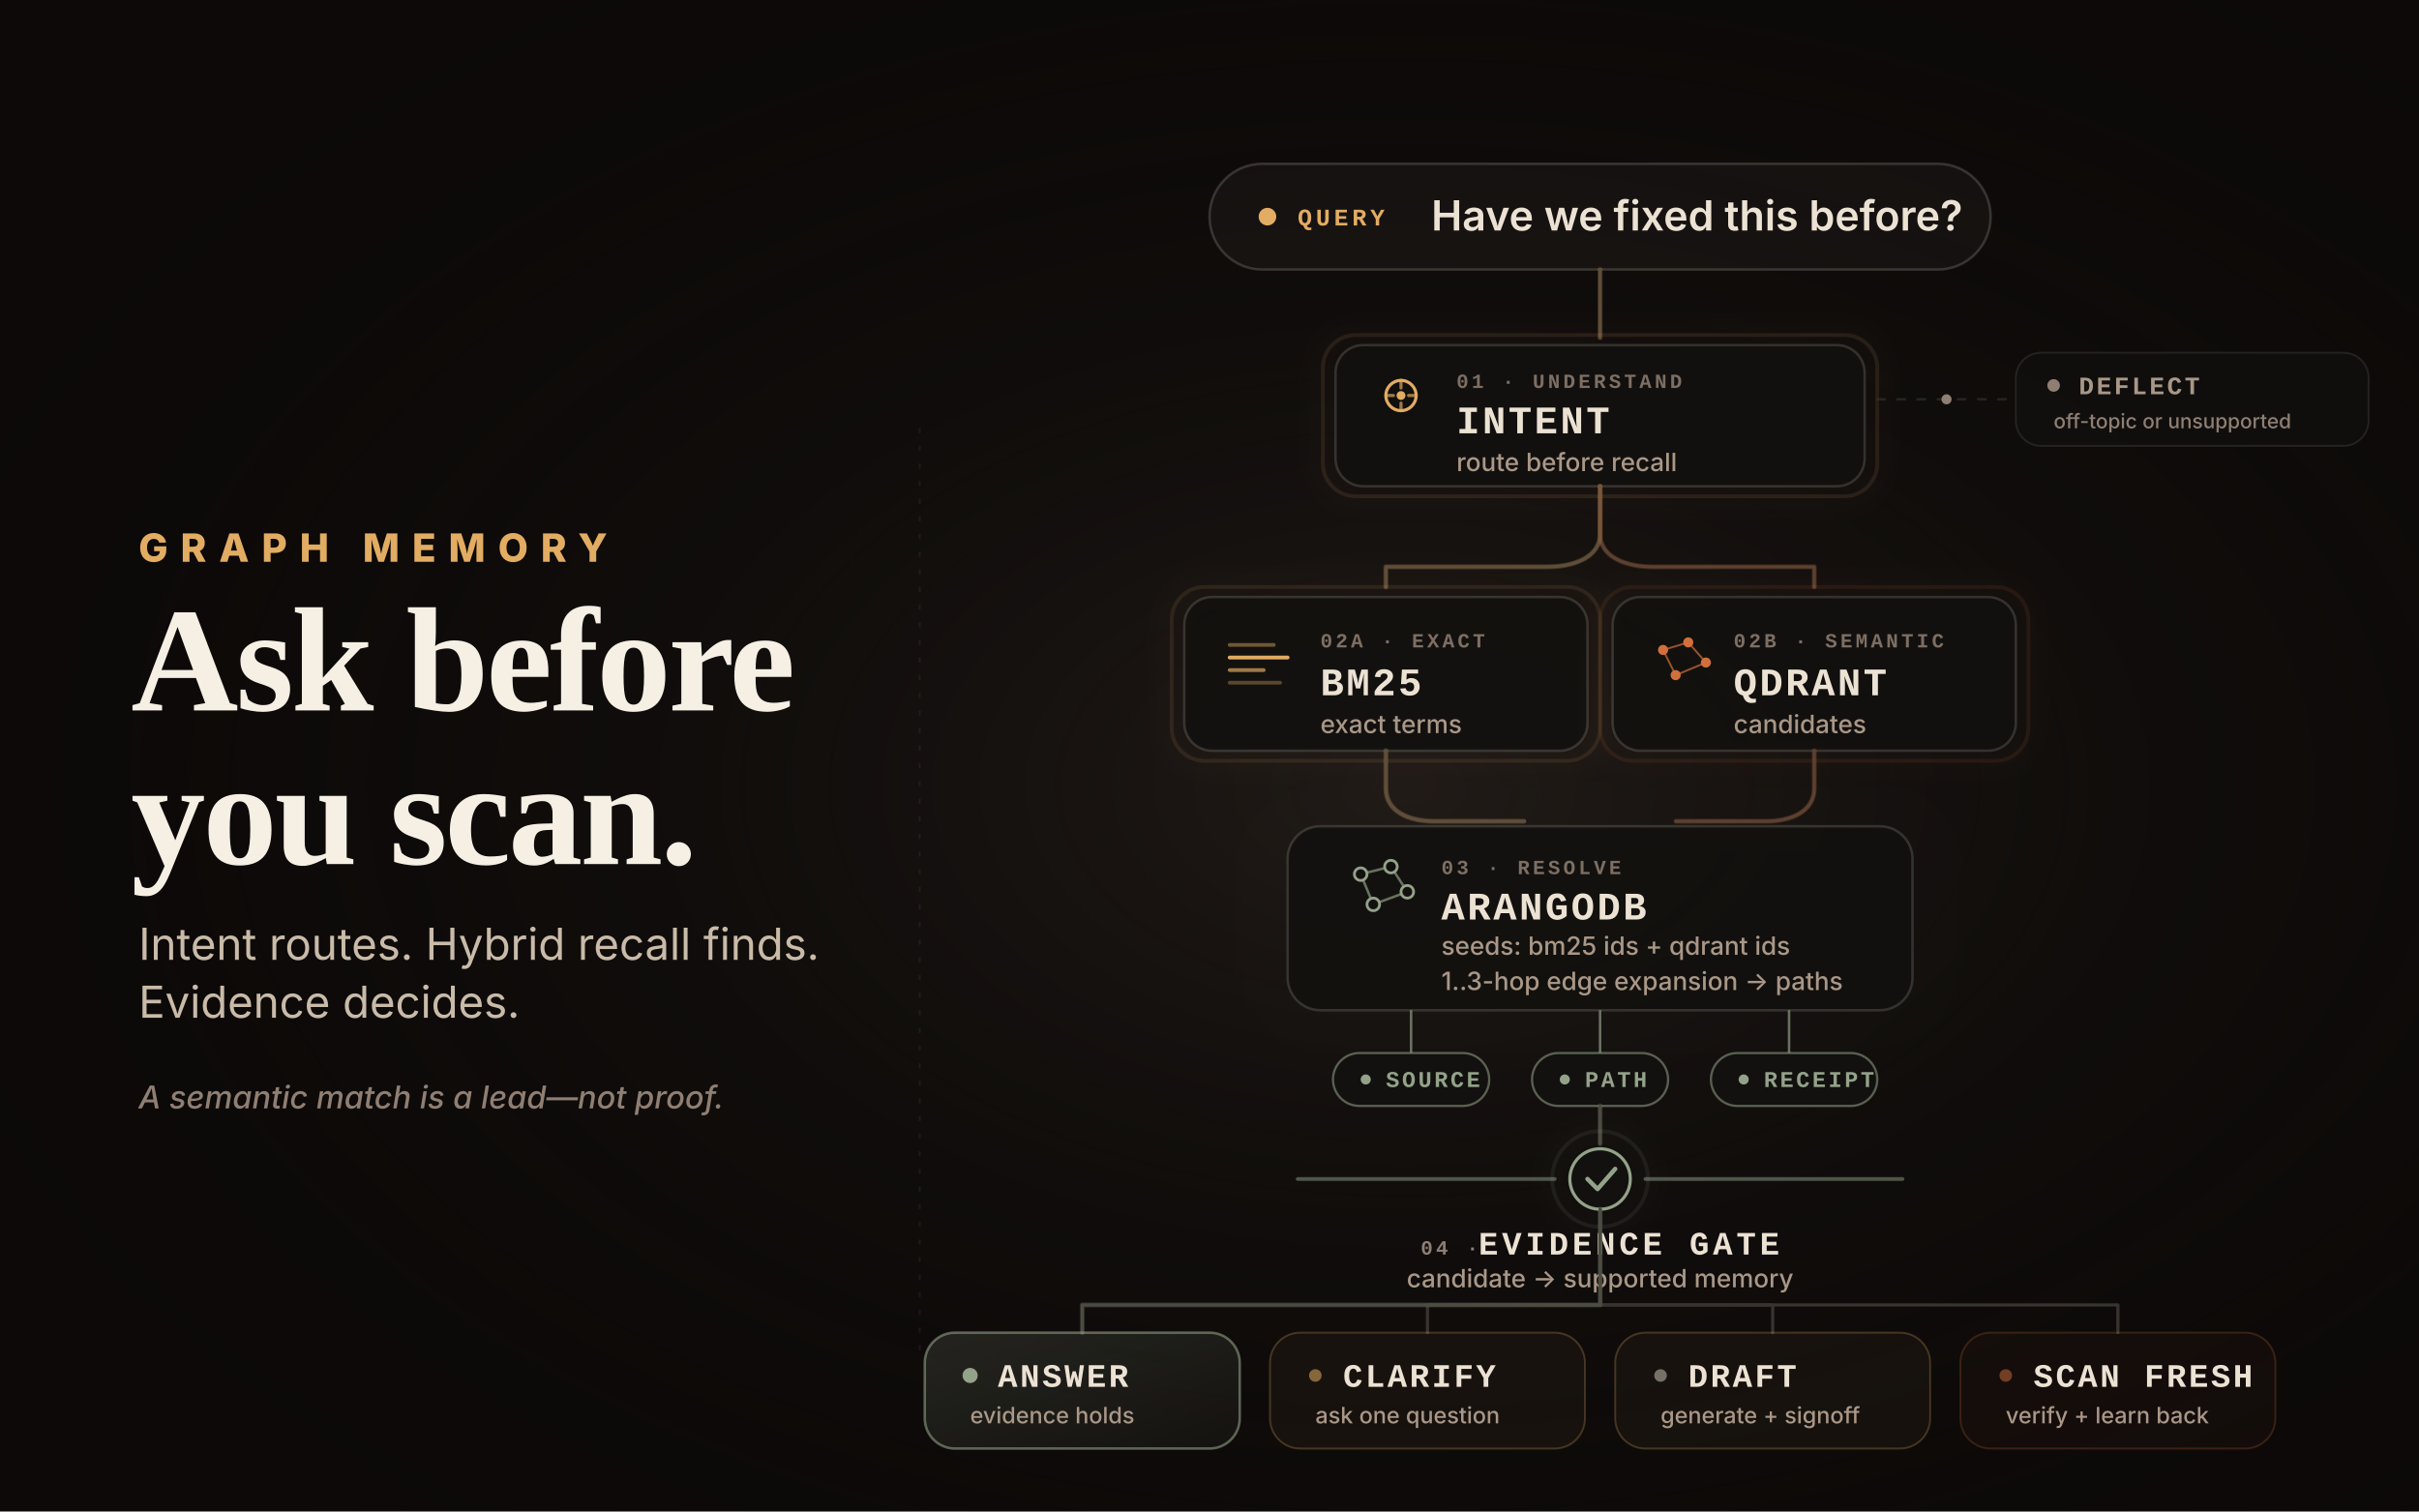
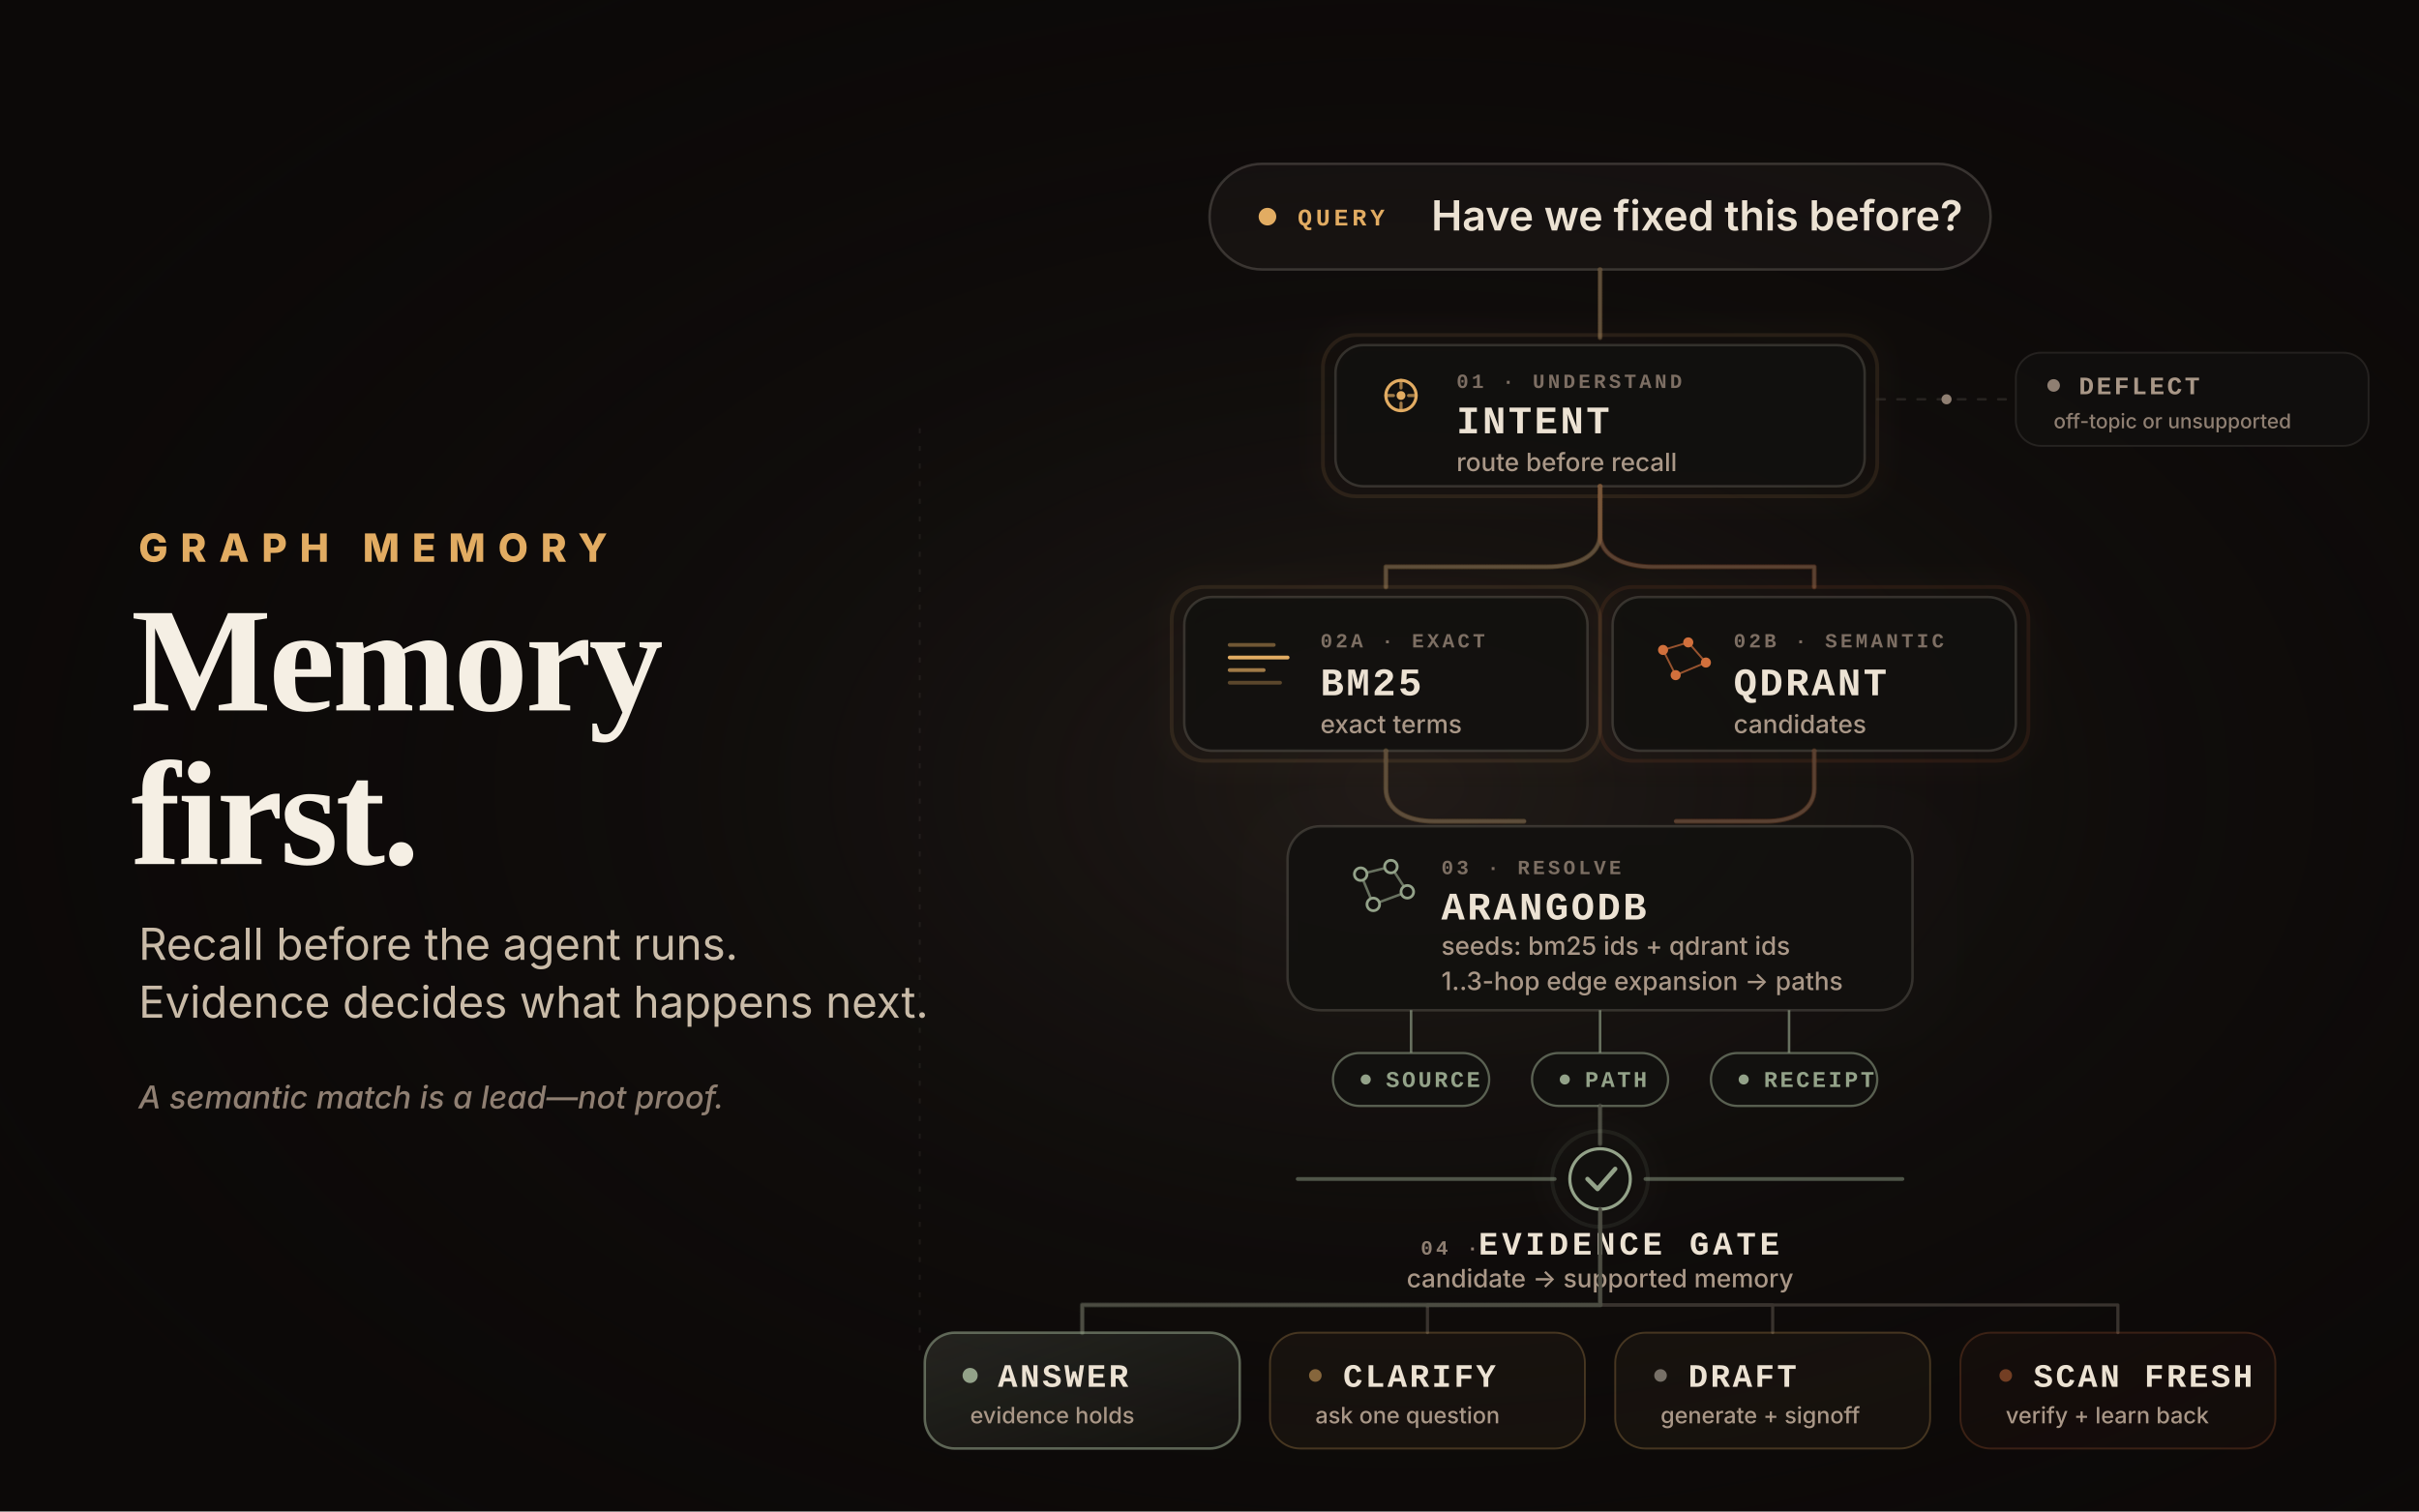
<svg xmlns="http://www.w3.org/2000/svg" viewBox="0 0 1920 1200" width="1920" height="1200" role="img" aria-labelledby="memory-pipeline-title memory-pipeline-desc" tabindex="0">
  <defs>
    <radialGradient id="bg-glow" cx="58%" cy="52%" r="66%">
      <stop offset="0" stop-color="#261f1b" stop-opacity="0.78" />
      <stop offset="0.46" stop-color="#151210" stop-opacity="0.42" />
      <stop offset="1" stop-color="#0c0908" stop-opacity="0" />
    </radialGradient>
    <linearGradient id="answer-fill" x1="0" y1="0" x2="1" y2="1">
      <stop offset="0" stop-color="#93a289" stop-opacity="0.17" />
      <stop offset="1" stop-color="#93a289" stop-opacity="0.05" />
    </linearGradient>
    <filter id="soft-glow" x="-80%" y="-80%" width="260%" height="260%">
      <feGaussianBlur stdDeviation="10" result="blur" />
      <feMerge>
        <feMergeNode in="blur" />
        <feMergeNode in="SourceGraphic" />
      </feMerge>
    </filter>
    <filter id="wide-glow" x="-120%" y="-120%" width="340%" height="340%">
      <feGaussianBlur stdDeviation="22" />
    </filter>
    <style>
      #memory-pipeline .sans {
        font-family: Inter, ui-sans-serif, system-ui, -apple-system, BlinkMacSystemFont, "Segoe UI", sans-serif;
      }
      #memory-pipeline .mono {
        font-family: ui-monospace, SFMono-Regular, Menlo, Monaco, Consolas, "Liberation Mono", monospace;
      }
      #memory-pipeline .eyebrow {
        fill: #e2ac62;
        font-size: 31px;
        font-weight: 760;
        letter-spacing: 10px;
      }
      #memory-pipeline .serif {
        font-family: Fraunces, Georgia, "Times New Roman", serif;
      }
      #memory-pipeline .headline {
        fill: #f5efe4;
        font-size: 118px;
        font-weight: 720;
        letter-spacing: -2px;
      }
      #memory-pipeline .subhead {
        fill: #c9bba8;
        font-size: 35px;
        font-weight: 430;
      }
      #memory-pipeline .footer {
        fill: #8f7f72;
        font-size: 25px;
        font-weight: 480;
        font-style: italic;
      }
      #memory-pipeline .step {
        fill: #8f7f72;
        font-size: 16px;
        font-weight: 620;
        letter-spacing: 2.5px;
        opacity: 0.85;
      }
      #memory-pipeline .stage-name {
        fill: #ece2d3;
        font-size: 31px;
        font-weight: 760;
        letter-spacing: 2px;
      }
      #memory-pipeline .stage-note {
        fill: #a99787;
        font-size: 20px;
        font-weight: 480;
      }
      #memory-pipeline .query-label {
        fill: #e2ac62;
        font-size: 19px;
        font-weight: 760;
        letter-spacing: 3px;
      }
      #memory-pipeline .query-text {
        fill: #ece2d3;
        font-size: 33px;
        font-weight: 570;
      }
      #memory-pipeline .token-label {
        fill: #93a289;
        font-size: 18px;
        font-weight: 730;
        letter-spacing: 2px;
      }
      #memory-pipeline .gate-name {
        fill: #ece2d3;
        font-size: 26px;
        font-weight: 760;
        letter-spacing: 3px;
      }
      #memory-pipeline .gate-note {
        fill: #a99787;
        font-size: 20px;
        font-weight: 480;
      }
      #memory-pipeline .outcome-name {
        fill: #ece2d3;
        font-size: 26px;
        font-weight: 760;
        letter-spacing: 2px;
      }
      #memory-pipeline .outcome-note {
        fill: #a99787;
        font-size: 18px;
        font-weight: 490;
      }
      #memory-pipeline .aside-name {
        fill: #a99787;
        font-size: 20px;
        font-weight: 720;
        letter-spacing: 2px;
      }
      #memory-pipeline .aside-note {
        fill: #8f7f72;
        font-size: 16px;
        font-weight: 470;
      }

      #memory-pipeline .panel {
        fill: rgba(18, 17, 15, 0.86);
        stroke: rgba(236, 226, 211, 0.16);
        stroke-width: 2;
      }
      #memory-pipeline .panel-soft {
        fill: rgba(18, 17, 15, 0.68);
        stroke: rgba(236, 226, 211, 0.10);
        stroke-width: 1.5;
      }
      #memory-pipeline .query-shell {
        fill: rgba(236, 226, 211, 0.035);
        stroke: rgba(236, 226, 211, 0.18);
        stroke-width: 2;
      }
      #memory-pipeline .base-path {
        fill: none;
        stroke: #39332e;
        stroke-width: 2.5;
        stroke-linecap: round;
        stroke-linejoin: round;
      }
      #memory-pipeline .base-path-faint {
        fill: none;
        stroke: #39332e;
        stroke-width: 2;
        stroke-linecap: round;
        stroke-dasharray: 6 10;
        opacity: 0.58;
      }
      #memory-pipeline .flow-path {
        fill: none;
        stroke-width: 4;
        stroke-linecap: round;
        stroke-linejoin: round;
        stroke-dasharray: 1;
        stroke-dashoffset: 0;
        opacity: 0.22;
      }
      #memory-pipeline .flow-amber { stroke: #e2ac62; }
      #memory-pipeline .flow-violet { stroke: #d1703c; }
      #memory-pipeline .flow-mint { stroke: #93a289; }
      #memory-pipeline .stage-halo {
        fill: none;
        stroke-width: 3;
        opacity: 0.12;
      }
      #memory-pipeline .halo-amber { stroke: #e2ac62; }
      #memory-pipeline .halo-violet { stroke: #d1703c; }
      #memory-pipeline .halo-mint { stroke: #93a289; }
      #memory-pipeline .intent-mark {
        fill: none;
        stroke: #e2ac62;
        stroke-width: 2.5;
        stroke-linecap: round;
      }
      #memory-pipeline .bm25-line {
        stroke: #e2ac62;
        stroke-width: 3;
        stroke-linecap: round;
      }
      #memory-pipeline .q-node {
        fill: #d1703c;
      }
      #memory-pipeline .q-edge {
        stroke: rgba(209, 112, 60, 0.7);
        stroke-width: 1.5;
      }
      #memory-pipeline .graph-edge {
        stroke: rgba(147, 162, 137, 0.66);
        stroke-width: 2;
      }
      #memory-pipeline .graph-node {
        fill: #12110f;
        stroke: #93a289;
        stroke-width: 2.2;
      }
      #memory-pipeline .token {
        fill: #12110f;
        stroke: rgba(147, 162, 137, 0.55);
        stroke-width: 1.8;
      }
      #memory-pipeline .gate-line {
        stroke: rgba(147, 162, 137, 0.48);
        stroke-width: 3;
        stroke-linecap: round;
      }
      #memory-pipeline .gate-ring {
        fill: #12110f;
        stroke: #93a289;
        stroke-width: 2.5;
      }
      #memory-pipeline .gate-check {
        fill: none;
        stroke: #93a289;
        stroke-width: 3.5;
        stroke-linecap: round;
        stroke-linejoin: round;
      }
      #memory-pipeline .answer-shell {
        fill: url(#answer-fill);
        stroke: rgba(147, 162, 137, 0.58);
        stroke-width: 2;
      }
      #memory-pipeline .clarify-shell {
        fill: rgba(226, 172, 98, 0.045);
        stroke: rgba(226, 172, 98, 0.25);
        stroke-width: 1.5;
      }
      #memory-pipeline .scan-shell {
        fill: rgba(209, 112, 60, 0.035);
        stroke: rgba(209, 112, 60, 0.22);
        stroke-width: 1.5;
      }
      #memory-pipeline .active-dot { fill: #93a289; }
      #memory-pipeline .deflect-dot { fill: #8f7f72; }

      @media (prefers-reduced-motion: no-preference) {
        @keyframes draw-query {
          0%, 4% { stroke-dashoffset: 1; opacity: 0; }
          14%, 28% { stroke-dashoffset: 0; opacity: 1; }
          36%, 100% { stroke-dashoffset: 0; opacity: 0.18; }
        }
        @keyframes pulse-intent {
          0%, 8%, 100% { opacity: 0; transform: scale(0.96); }
          16%, 28% { opacity: 0.75; transform: scale(1); }
          36% { opacity: 0.12; transform: scale(1.04); }
        }
        @keyframes draw-split {
          0%, 18% { stroke-dashoffset: 1; opacity: 0; }
          32%, 46% { stroke-dashoffset: 0; opacity: 1; }
          54%, 100% { stroke-dashoffset: 0; opacity: 0.18; }
        }
        @keyframes pulse-recall {
          0%, 22%, 100% { opacity: 0; transform: scale(0.97); }
          32%, 47% { opacity: 0.72; transform: scale(1); }
          55% { opacity: 0.10; transform: scale(1.03); }
        }
        @keyframes draw-merge {
          0%, 36% { stroke-dashoffset: 1; opacity: 0; }
          50%, 62% { stroke-dashoffset: 0; opacity: 1; }
          70%, 100% { stroke-dashoffset: 0; opacity: 0.18; }
        }
        @keyframes pulse-record {
          0%, 42%, 100% { opacity: 0; transform: scale(0.98); }
          52%, 68% { opacity: 0.7; transform: scale(1); }
          76% { opacity: 0.10; transform: scale(1.035); }
        }
        @keyframes proof-on {
          0%, 52%, 100% { opacity: 0.35; }
          62%, 76% { opacity: 1; }
          84% { opacity: 0.48; }
        }
        @keyframes draw-gate {
          0%, 58% { stroke-dashoffset: 1; opacity: 0; }
          72%, 84% { stroke-dashoffset: 0; opacity: 1; }
          92%, 100% { stroke-dashoffset: 0; opacity: 0.18; }
        }
        @keyframes pulse-gate {
          0%, 62%, 100% { opacity: 0; transform: scale(0.9); }
          74%, 88% { opacity: 0.8; transform: scale(1); }
          96% { opacity: 0.14; transform: scale(1.06); }
        }
        @keyframes answer-on {
          0%, 72%, 100% { opacity: 0.48; }
          84%, 96% { opacity: 1; }
        }
        @keyframes query-dot {
          0%, 2% { transform: scale(0.7); opacity: 0.3; }
          10%, 22% { transform: scale(1.25); opacity: 1; }
          32%, 100% { transform: scale(1); opacity: 0.55; }
        }
        #memory-pipeline .query-flow { animation: draw-query 9s ease-in-out infinite; }
        #memory-pipeline .intent-halo {
          transform-origin: 1070px 330px;
          animation: pulse-intent 9s ease-in-out infinite;
        }
        #memory-pipeline .split-flow { animation: draw-split 9s ease-in-out infinite; }
        #memory-pipeline .bm25-halo {
          transform-origin: 900px 535px;
          animation: pulse-recall 9s ease-in-out infinite;
        }
        #memory-pipeline .qdrant-halo {
          transform-origin: 1240px 535px;
          animation: pulse-recall 9s ease-in-out infinite;
          animation-delay: 0.18s;
        }
        #memory-pipeline .merge-flow { animation: draw-merge 9s ease-in-out infinite; }
        #memory-pipeline .record-halo {
          transform-origin: 1070px 729px;
          animation: pulse-record 9s ease-in-out infinite;
        }
        #memory-pipeline .proof-1 { animation: proof-on 9s ease-in-out infinite; }
        #memory-pipeline .proof-2 { animation: proof-on 9s ease-in-out infinite; animation-delay: 0.18s; }
        #memory-pipeline .proof-3 { animation: proof-on 9s ease-in-out infinite; animation-delay: 0.36s; }
        #memory-pipeline .gate-flow { animation: draw-gate 9s ease-in-out infinite; }
        #memory-pipeline .gate-halo {
          transform-origin: 1070px 936px;
          animation: pulse-gate 9s ease-in-out infinite;
        }
        #memory-pipeline .answer-state { animation: answer-on 9s ease-in-out infinite; }
        #memory-pipeline .query-dot { transform-origin: 806px 172px; animation: query-dot 9s ease-in-out infinite; }
      }
    </style>
  </defs>
  <g id="memory-pipeline">
    <rect width="1920" height="1200" fill="#0c0908" />
    <rect width="1920" height="1200" fill="url(#bg-glow)" />
    <g aria-label="Card heading">
      <text x="110" y="446" class="sans eyebrow">GRAPH MEMORY</text>
-       <text x="104" y="564" class="serif headline">Ask before</text>
-       <text x="104" y="686" class="serif headline">you scan.</text>
-       <text x="110" y="762" class="sans subhead">Intent routes. Hybrid recall finds.</text>
-       <text x="110" y="808" class="sans subhead">Evidence decides.</text>
+       <text x="104" y="564" class="serif headline">Memory</text>
+       <text x="104" y="686" class="serif headline">first.</text>
+       <text x="110" y="762" class="sans subhead">Recall before the agent runs.</text>
+       <text x="110" y="808" class="sans subhead">Evidence decides what happens next.</text>
      <text x="110" y="880" class="sans footer">A semantic match is a lead—not proof.</text>
    </g>
    <line x1="730" y1="340" x2="730" y2="1080" stroke="rgba(236,226,211,0.07)" stroke-dasharray="4 10" stroke-width="1.5" />
    <g transform="translate(200 0)">
      <g aria-label="Example question">
        <rect x="760" y="130" width="620" height="84" rx="42" class="query-shell" />
        <circle cx="806" cy="172" r="7" fill="#e2ac62" class="query-dot" />
        <text x="830" y="179" class="mono query-label">QUERY</text>
        <text x="936" y="183" class="sans query-text">Have we fixed this before?</text>
      </g>
      <g aria-label="Intent stage">
        <path d="M1070 214 V268" class="base-path" />
        <path d="M1070 214 V268" class="flow-path flow-amber query-flow" pathLength="1" />
        <rect x="850" y="266" width="440" height="128" rx="26" class="stage-halo halo-amber intent-halo" filter="url(#soft-glow)" />
        <rect x="860" y="274" width="420" height="112" rx="22" class="panel" />
        <g transform="translate(896 300)" aria-hidden="true">
          <circle cx="16" cy="14" r="12" class="intent-mark" />
          <path d="M16 2 V8 M16 20 V26 M4 14 H10 M22 14 H28" class="intent-mark" opacity="0.68" />
          <circle cx="16" cy="14" r="3.5" fill="#e2ac62" />
        </g>
        <text x="956" y="308" class="mono step">01 · UNDERSTAND</text>
        <text x="956" y="344" class="mono stage-name">INTENT</text>
        <text x="956" y="374" class="sans stage-note">route before recall</text>
        <path d="M1290 317 H1400" class="base-path-faint" />
        <circle cx="1345" cy="317" r="4" class="deflect-dot" />
        <g aria-label="Deflect branch">
          <rect x="1400" y="280" width="280" height="74" rx="20" class="panel-soft" />
          <circle cx="1430" cy="306" r="5" class="deflect-dot" />
          <text x="1450" y="313" class="mono aside-name">DEFLECT</text>
          <text x="1430" y="340" class="sans aside-note">off-topic or unsupported</text>
        </g>
      </g>
      <g aria-label="Hybrid recall stage">
        <path d="M1070 386 V424 C1070 442 1050 450 1028 450 H900 V466" class="base-path" />
        <path d="M1070 386 V424 C1070 442 1090 450 1112 450 H1240 V466" class="base-path" />
        <path d="M1070 386 V424 C1070 442 1050 450 1028 450 H900 V466" class="flow-path flow-amber split-flow" pathLength="1" />
        <path d="M1070 386 V424 C1070 442 1090 450 1112 450 H1240 V466" class="flow-path flow-violet split-flow" pathLength="1" />
        <rect x="730" y="466" width="340" height="138" rx="26" class="stage-halo halo-amber bm25-halo" filter="url(#soft-glow)" />
        <rect x="740" y="474" width="320" height="122" rx="22" class="panel" />
        <g transform="translate(776 508)" aria-hidden="true">
          <line x1="0" y1="4" x2="35" y2="4" class="bm25-line" opacity="0.45" />
          <line x1="0" y1="14" x2="46" y2="14" class="bm25-line" />
          <line x1="0" y1="24" x2="27" y2="24" class="bm25-line" opacity="0.68" />
          <line x1="0" y1="34" x2="40" y2="34" class="bm25-line" opacity="0.35" />
        </g>
        <text x="848" y="514" class="mono step">02A · EXACT</text>
        <text x="848" y="552" class="mono stage-name">BM25</text>
        <text x="848" y="582" class="sans stage-note">exact terms</text>
        <rect x="1070" y="466" width="340" height="138" rx="26" class="stage-halo halo-violet qdrant-halo" filter="url(#soft-glow)" />
        <rect x="1080" y="474" width="320" height="122" rx="22" class="panel" />
        <g transform="translate(1112 506)" aria-hidden="true">
          <line x1="8" y1="10" x2="28" y2="4" class="q-edge" />
          <line x1="28" y1="4" x2="42" y2="20" class="q-edge" />
          <line x1="8" y1="10" x2="18" y2="30" class="q-edge" />
          <line x1="18" y1="30" x2="42" y2="20" class="q-edge" />
          <circle cx="8" cy="10" r="4" class="q-node" />
          <circle cx="28" cy="4" r="4" class="q-node" />
          <circle cx="42" cy="20" r="4" class="q-node" />
          <circle cx="18" cy="30" r="4" class="q-node" />
        </g>
        <text x="1176" y="514" class="mono step">02B · SEMANTIC</text>
        <text x="1176" y="552" class="mono stage-name">QDRANT</text>
        <text x="1176" y="582" class="sans stage-note">candidates</text>
      </g>
      <g aria-label="Canonical record and graph evidence stage">
        <path d="M900 596 V626 C900 644 918 652 938 652 H1010" class="base-path" />
        <path d="M1240 596 V626 C1240 644 1222 652 1202 652 H1130" class="base-path" />
        <path d="M900 596 V626 C900 644 918 652 938 652 H1010" class="flow-path flow-amber merge-flow" pathLength="1" />
        <path d="M1240 596 V626 C1240 644 1222 652 1202 652 H1130" class="flow-path flow-violet merge-flow" pathLength="1" />
        <rect x="808" y="648" width="524" height="162" rx="32" class="stage-halo halo-mint record-halo" filter="url(#wide-glow)" />
        <rect x="822" y="656" width="496" height="146" rx="26" class="panel" />
        <g transform="translate(872 684)" aria-hidden="true">
          <line x1="8" y1="10" x2="32" y2="4" class="graph-edge" />
          <line x1="32" y1="4" x2="45" y2="24" class="graph-edge" />
          <line x1="8" y1="10" x2="18" y2="34" class="graph-edge" />
          <line x1="18" y1="34" x2="45" y2="24" class="graph-edge" />
          <circle cx="8" cy="10" r="5" class="graph-node" />
          <circle cx="32" cy="4" r="5" class="graph-node" />
          <circle cx="45" cy="24" r="5" class="graph-node" />
          <circle cx="18" cy="34" r="5" class="graph-node" />
        </g>
        <text x="944" y="694" class="mono step">03 · RESOLVE</text>
        <text x="944" y="730" class="mono stage-name">ARANGODB</text>
        <text x="944" y="758" class="sans stage-note">seeds: bm25 ids + qdrant ids</text>
        <text x="944" y="786" class="sans stage-note">1..3-hop edge expansion → paths</text>
        <g class="proof-1" aria-label="Source evidence">
          <path d="M920 802 V836" class="graph-edge" />
          <rect x="858" y="836" width="124" height="42" rx="21" class="token" />
          <circle cx="884" cy="857" r="4" fill="#93a289" />
          <text x="900" y="863" class="mono token-label">SOURCE</text>
        </g>
        <g class="proof-2" aria-label="Graph path evidence">
          <path d="M1070 802 V836" class="graph-edge" />
          <rect x="1016" y="836" width="108" height="42" rx="21" class="token" />
          <circle cx="1042" cy="857" r="4" fill="#93a289" />
          <text x="1058" y="863" class="mono token-label">PATH</text>
        </g>
        <g class="proof-3" aria-label="Receipt evidence">
          <path d="M1220 802 V836" class="graph-edge" />
          <rect x="1158" y="836" width="132" height="42" rx="21" class="token" />
          <circle cx="1184" cy="857" r="4" fill="#93a289" />
          <text x="1200" y="863" class="mono token-label">RECEIPT</text>
        </g>
      </g>
      <g aria-label="Evidence gate">
        <path d="M1070 878 V908" class="base-path" />
        <path d="M1070 878 V908" class="flow-path flow-mint gate-flow" pathLength="1" />
        <circle cx="1070" cy="936" r="38" class="stage-halo halo-mint gate-halo" filter="url(#soft-glow)" />
        <line x1="830" y1="936" x2="1034" y2="936" class="gate-line" />
        <line x1="1106" y1="936" x2="1310" y2="936" class="gate-line" />
        <circle cx="1070" cy="936" r="24" class="gate-ring" />
        <path d="M1060 936 L1068 944 L1082 928" class="gate-check" />
        <text x="1070" y="996" text-anchor="middle" class="mono gate-name">
          <tspan class="step" fill="#8f7f72">04 · </tspan>EVIDENCE GATE</text>
        <text x="1070" y="1022" text-anchor="middle" class="sans gate-note">candidate → supported memory</text>
      </g>
      <g aria-label="Bounded outcomes">
        <path d="M1070 960 V1036 H659 V1058" class="base-path" />
        <path d="M1070 960 V1036 H933 V1058" class="base-path" />
        <path d="M1070 960 V1036 H1207 V1058" class="base-path" />
        <path d="M1070 960 V1036 H1481 V1058" class="base-path" />
        <path d="M1070 960 V1036 H659 V1058" class="flow-path flow-mint gate-flow" pathLength="1" />
        <g class="answer-state" aria-label="Answer outcome">
          <rect x="534" y="1058" width="250" height="92" rx="24" class="answer-shell" />
          <circle cx="570" cy="1092" r="6" class="active-dot" />
          <text x="592" y="1101" class="mono outcome-name">ANSWER</text>
          <text x="570" y="1130" class="sans outcome-note">evidence holds</text>
        </g>
        <g aria-label="Clarify outcome">
          <rect x="808" y="1058" width="250" height="92" rx="24" class="clarify-shell" />
          <circle cx="844" cy="1092" r="5" fill="#e2ac62" opacity="0.55" />
          <text x="866" y="1101" class="mono outcome-name">CLARIFY</text>
          <text x="844" y="1130" class="sans outcome-note">ask one question</text>
        </g>
        <g aria-label="Draft outcome">
          <rect x="1082" y="1058" width="250" height="92" rx="24" class="clarify-shell" />
          <circle cx="1118" cy="1092" r="5" fill="#ece2d3" opacity="0.45" />
          <text x="1140" y="1101" class="mono outcome-name">DRAFT</text>
          <text x="1118" y="1130" class="sans outcome-note">generate + signoff</text>
        </g>
        <g aria-label="Scan fresh outcome">
          <rect x="1356" y="1058" width="250" height="92" rx="24" class="scan-shell" />
          <circle cx="1392" cy="1092" r="5" fill="#d1703c" opacity="0.5" />
          <text x="1414" y="1101" class="mono outcome-name">SCAN FRESH</text>
          <text x="1392" y="1130" class="sans outcome-note">verify + learn back</text>
        </g>
      </g>
    </g>
  </g>
</svg>
